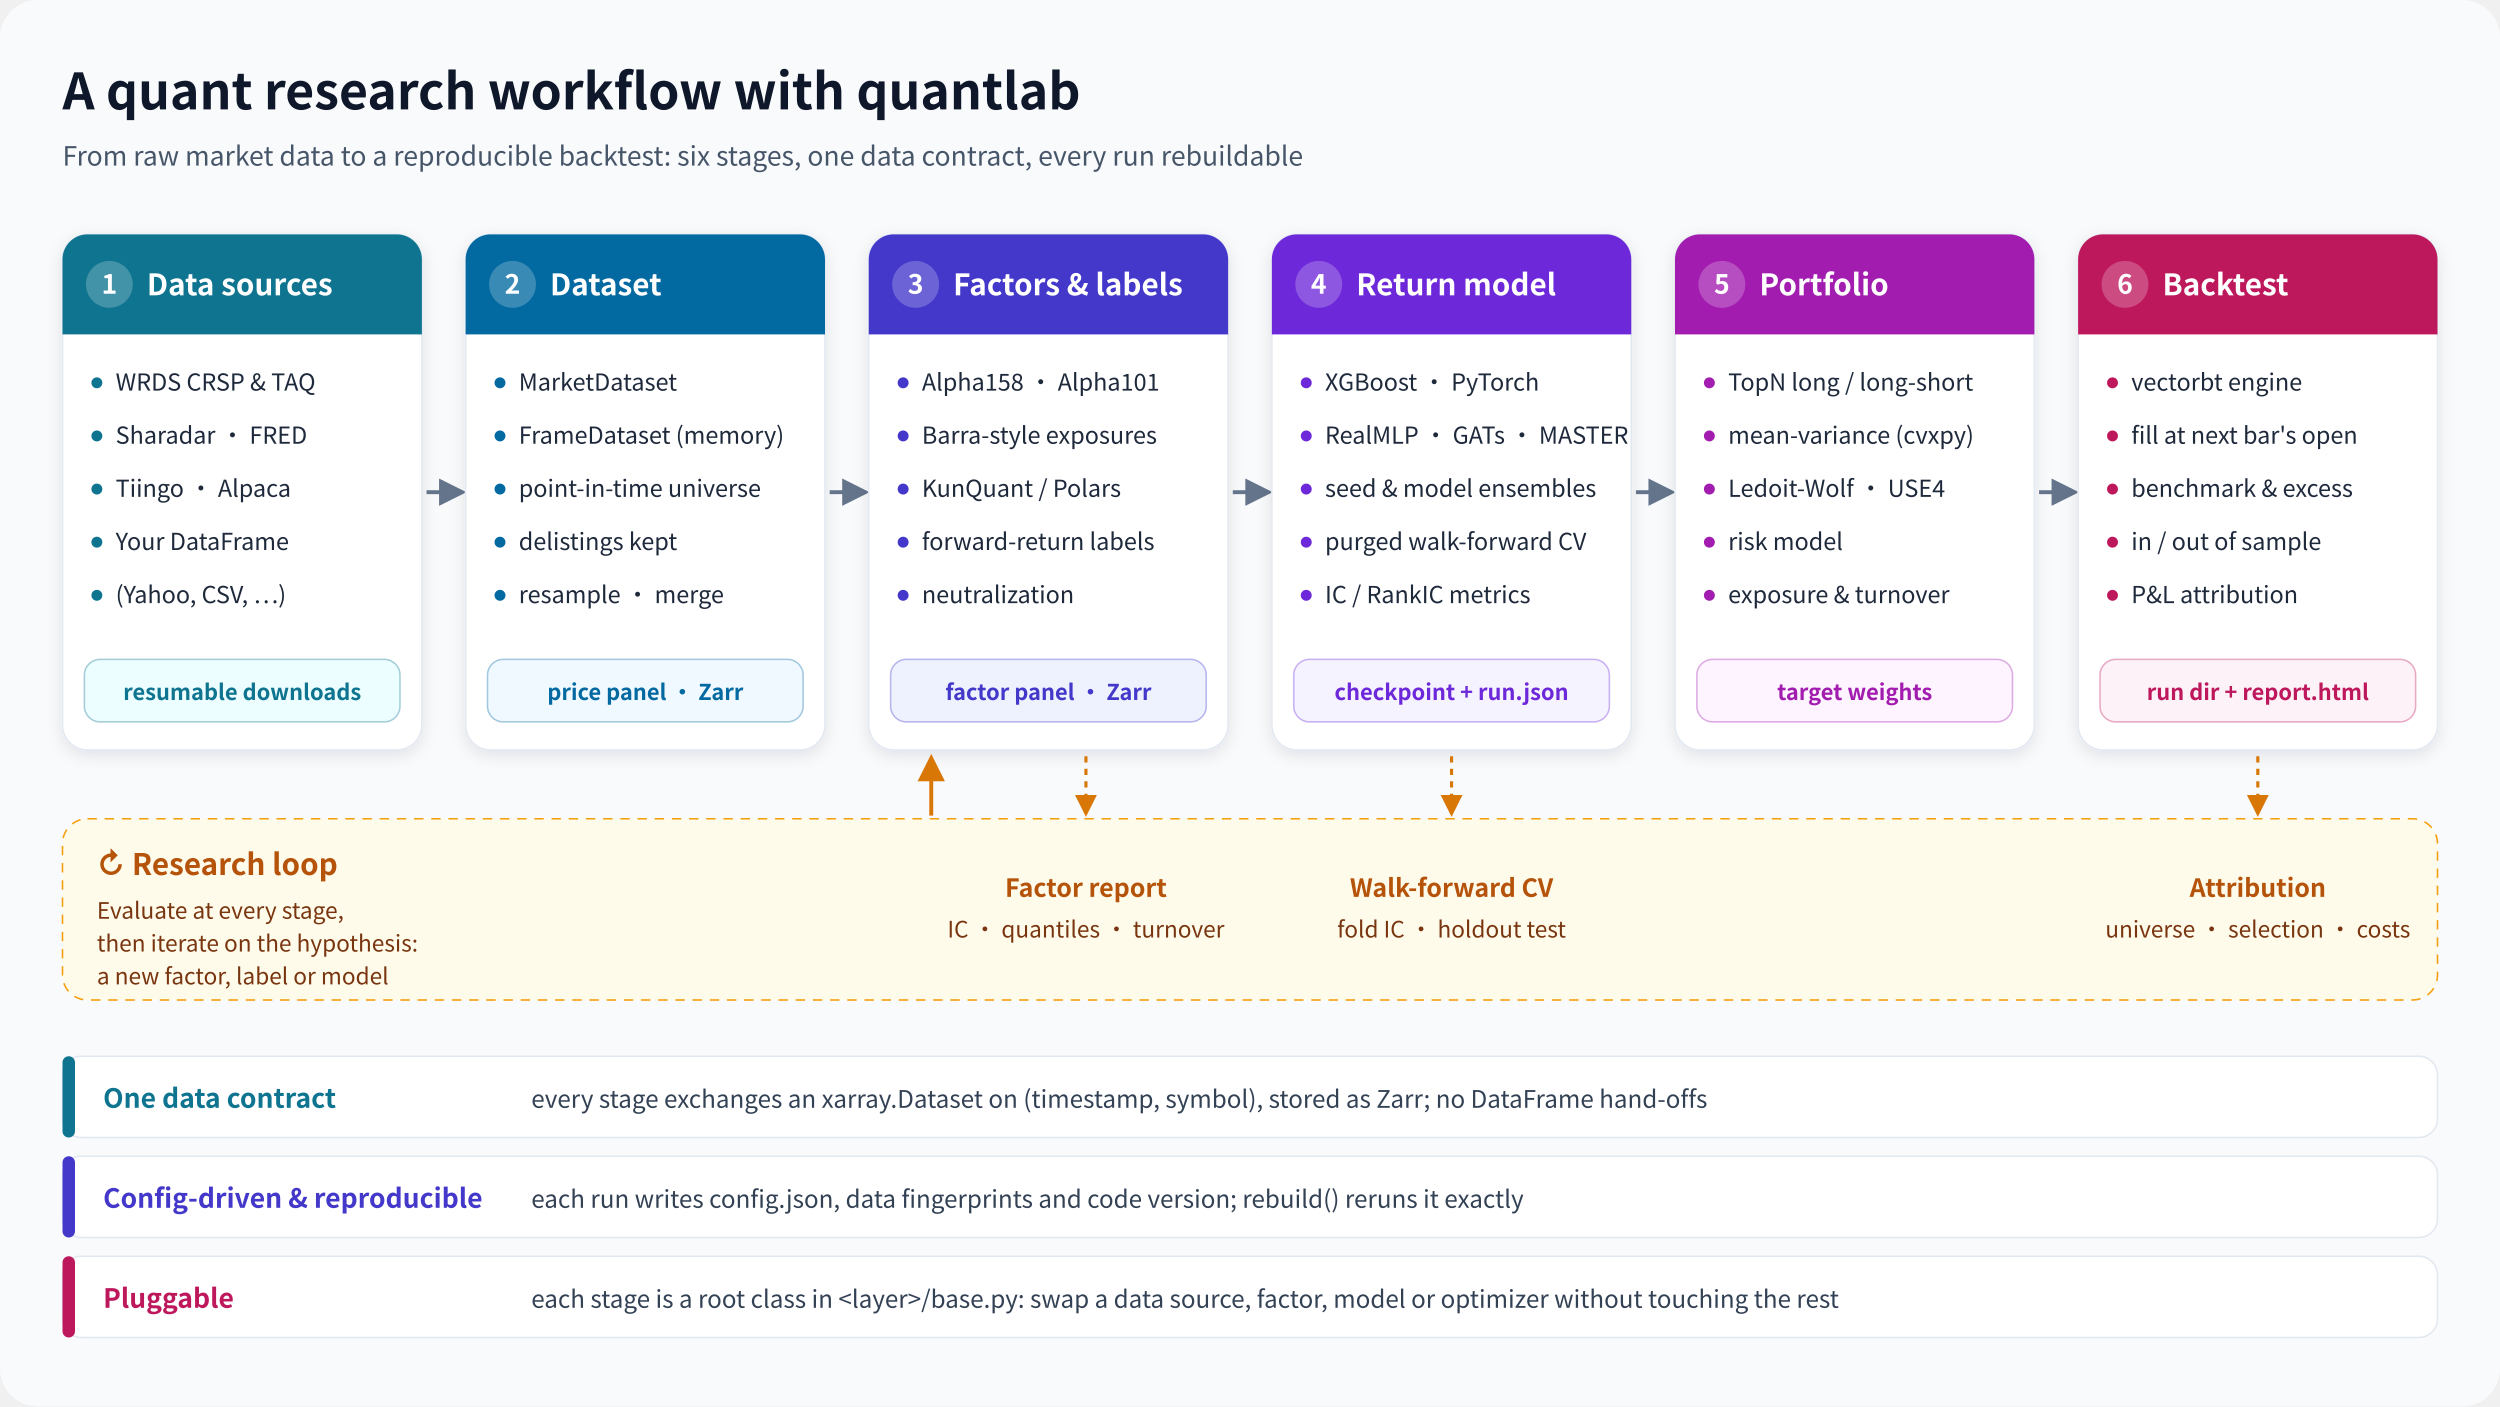
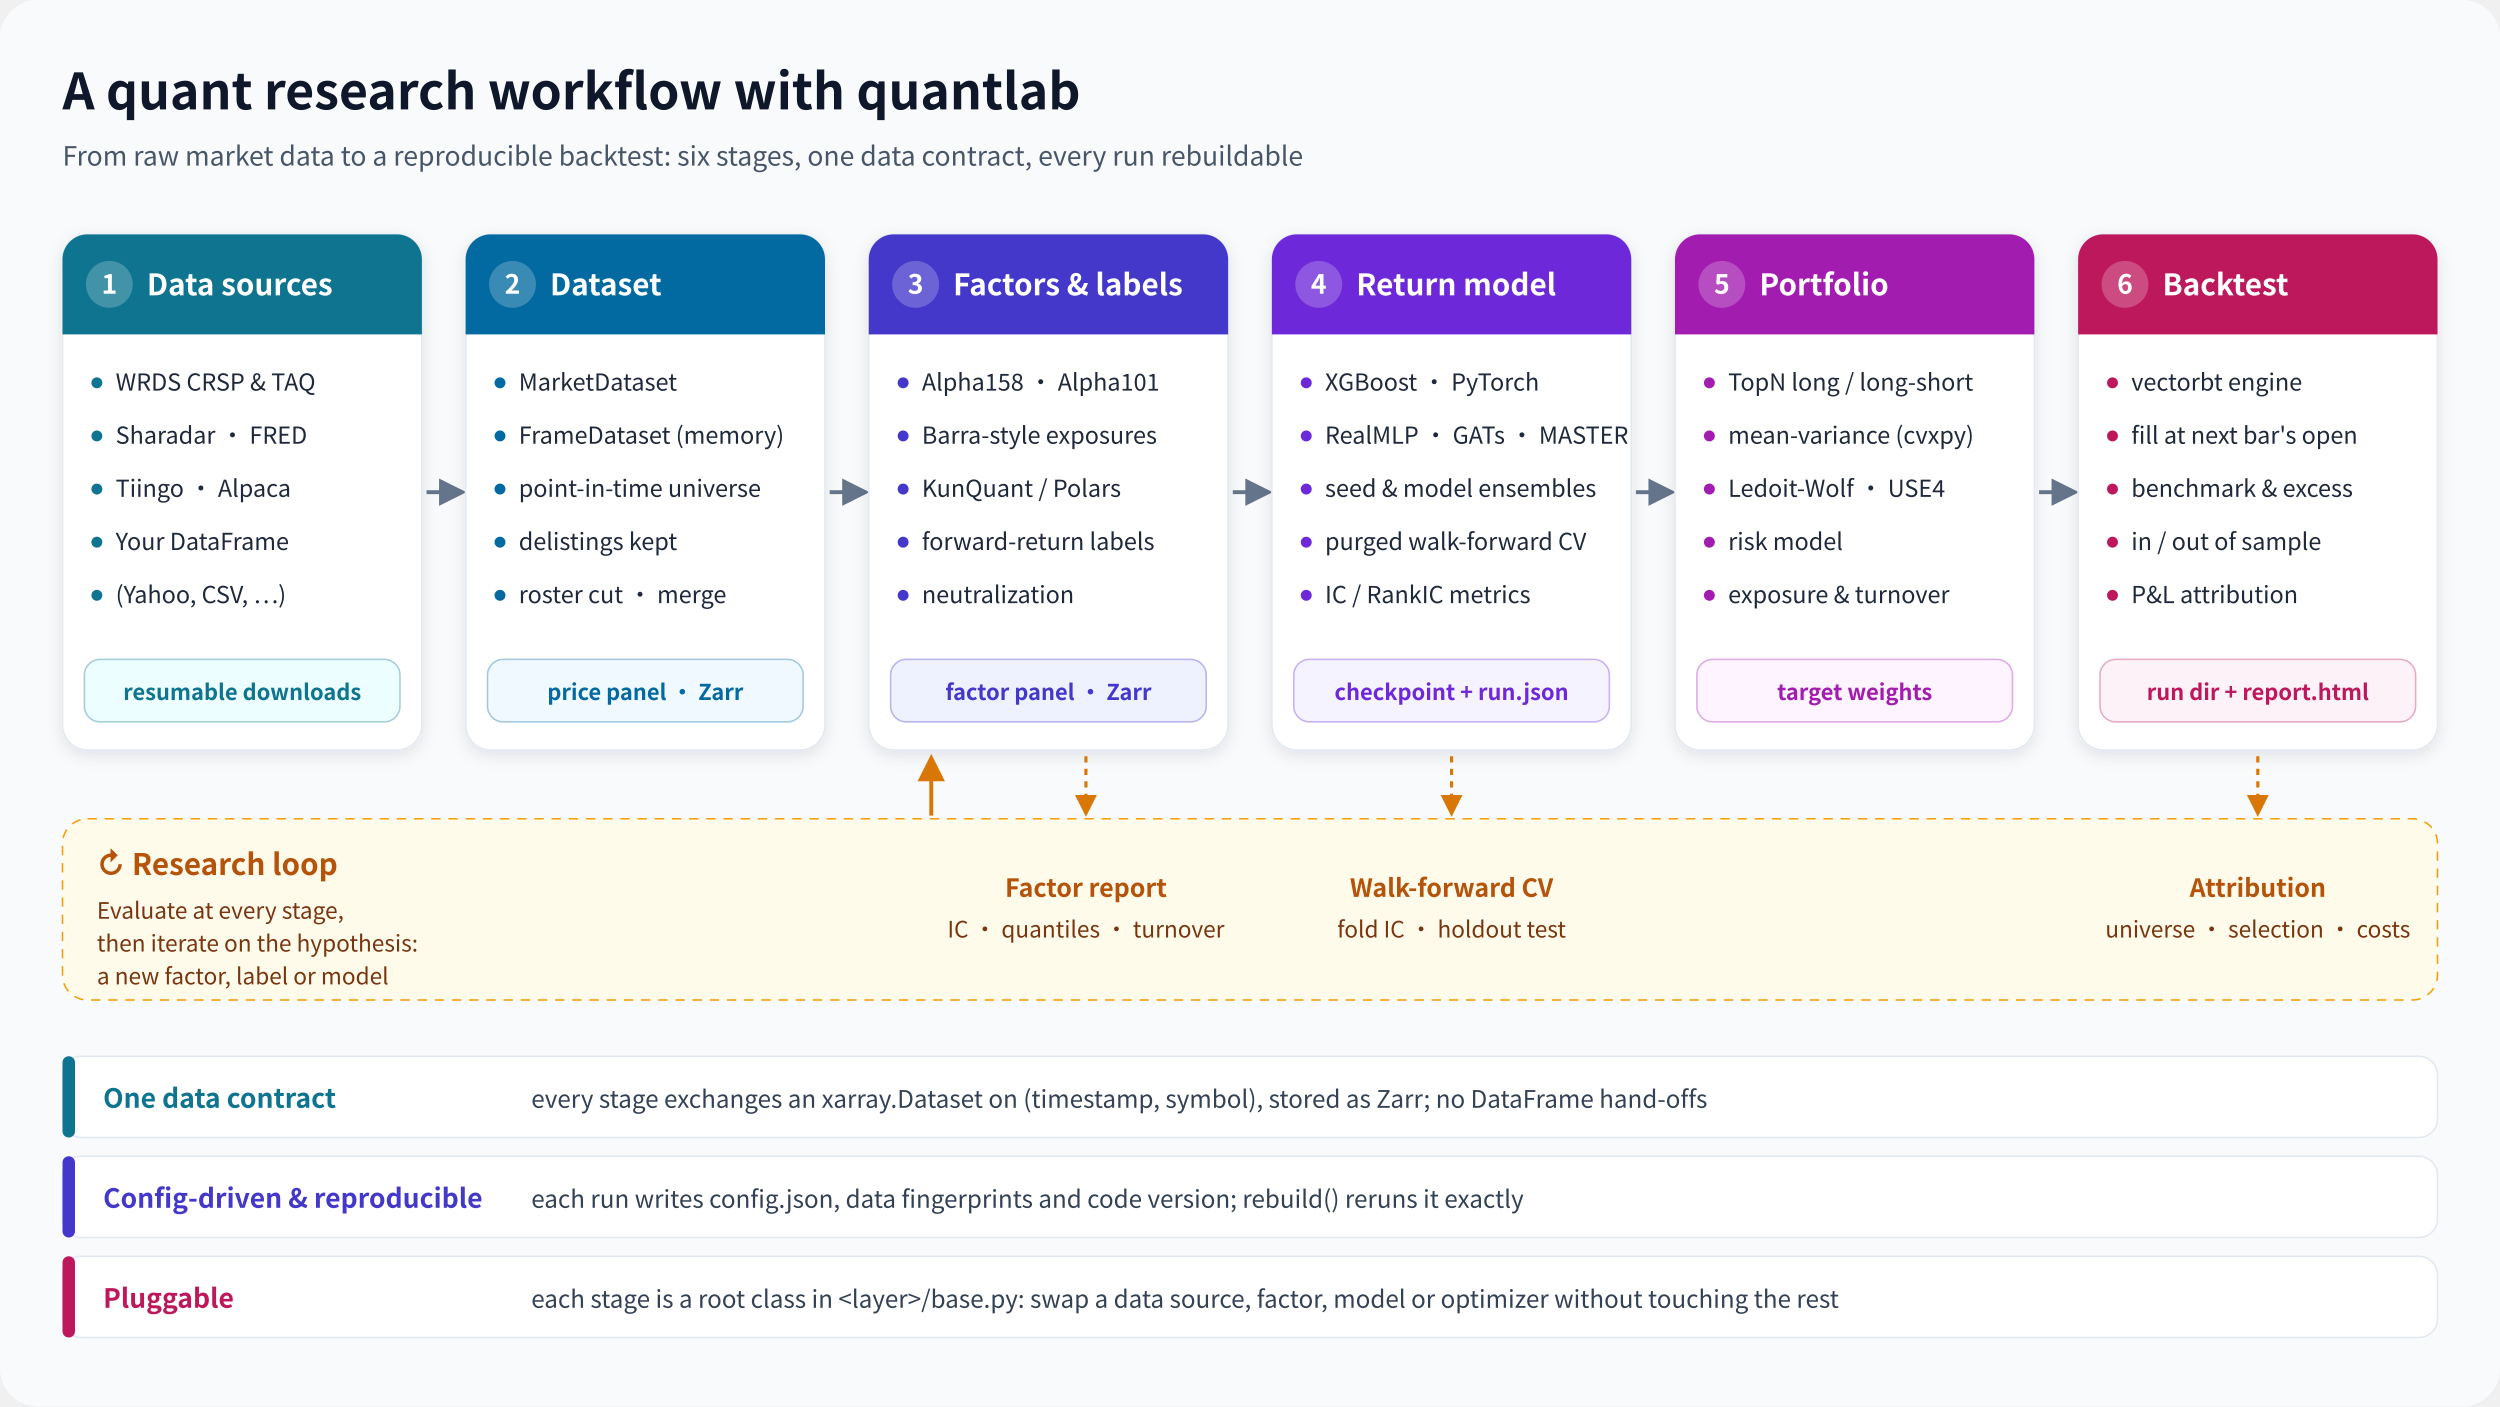
<svg xmlns="http://www.w3.org/2000/svg" width="1600" height="900" viewBox="0 0 1600 900">
  <defs>
    <filter id="sh" x="-10%" y="-10%" width="120%" height="130%">
      <feDropShadow dx="0" dy="3" stdDeviation="5" flood-color="#0f172a" flood-opacity="0.10" />
    </filter>
    <marker id="ar" viewBox="0 0 10 10" refX="8" refY="5" markerWidth="7" markerHeight="7" orient="auto-start-reverse">
      <path d="M0,0 L10,5 L0,10 z" fill="#64748b" />
    </marker>
    <marker id="arl" viewBox="0 0 10 10" refX="8" refY="5" markerWidth="7" markerHeight="7" orient="auto-start-reverse">
      <path d="M0,0 L10,5 L0,10 z" fill="#d97706" />
    </marker>
    <linearGradient id="spine" x1="0" x2="1">
      <stop offset="0" stop-color="#0e7490" />
      <stop offset="1" stop-color="#be185d" />
    </linearGradient>
  </defs>
  <rect width="1600" height="900" rx="24" fill="#f8fafc" />
  <text x="40.0" y="70.0" font-size="32" fill="#0f172a" font-weight="700" text-anchor="start" font-family="-apple-system, BlinkMacSystemFont, 'Segoe UI', 'PingFang SC', 'Hiragino Sans GB', 'Microsoft YaHei', 'Noto Sans CJK SC', Helvetica, Arial, sans-serif">A quant research workflow with quantlab</text>
  <text x="40.0" y="106.0" font-size="17" fill="#475569" font-weight="400" text-anchor="start" font-family="-apple-system, BlinkMacSystemFont, 'Segoe UI', 'PingFang SC', 'Hiragino Sans GB', 'Microsoft YaHei', 'Noto Sans CJK SC', Helvetica, Arial, sans-serif">From raw market data to a reproducible backtest: six stages, one data contract, every run rebuildable</text>
  <rect x="40.0" y="150" width="230.0" height="330" rx="16" fill="#ffffff" stroke="#e2e8f0" filter="url(#sh)" />
  <path d="M40.0,166 a16,16 0 0 1 16,-16 h198.0 a16,16 0 0 1 16,16 v48 h-230.0 z" fill="#0e7490" />
  <circle cx="70.0" cy="182" r="15" fill="#ffffff" fill-opacity="0.22" />
  <text x="70.0" y="188.0" font-size="17" fill="#ffffff" font-weight="700" text-anchor="middle" font-family="-apple-system, BlinkMacSystemFont, 'Segoe UI', 'PingFang SC', 'Hiragino Sans GB', 'Microsoft YaHei', 'Noto Sans CJK SC', Helvetica, Arial, sans-serif">1</text>
  <text x="94.0" y="189.0" font-size="19" fill="#ffffff" font-weight="700" text-anchor="start" font-family="-apple-system, BlinkMacSystemFont, 'Segoe UI', 'PingFang SC', 'Hiragino Sans GB', 'Microsoft YaHei', 'Noto Sans CJK SC', Helvetica, Arial, sans-serif">Data sources</text>
  <circle cx="62.0" cy="245" r="3.5" fill="#0e7490" />
  <text x="74.0" y="250.0" font-size="15" fill="#1e293b" font-weight="400" text-anchor="start" font-family="-apple-system, BlinkMacSystemFont, 'Segoe UI', 'PingFang SC', 'Hiragino Sans GB', 'Microsoft YaHei', 'Noto Sans CJK SC', Helvetica, Arial, sans-serif">WRDS CRSP &amp; TAQ</text>
  <circle cx="62.0" cy="279" r="3.5" fill="#0e7490" />
  <text x="74.0" y="284.0" font-size="15" fill="#1e293b" font-weight="400" text-anchor="start" font-family="-apple-system, BlinkMacSystemFont, 'Segoe UI', 'PingFang SC', 'Hiragino Sans GB', 'Microsoft YaHei', 'Noto Sans CJK SC', Helvetica, Arial, sans-serif">Sharadar · FRED</text>
  <circle cx="62.0" cy="313" r="3.5" fill="#0e7490" />
  <text x="74.0" y="318.0" font-size="15" fill="#1e293b" font-weight="400" text-anchor="start" font-family="-apple-system, BlinkMacSystemFont, 'Segoe UI', 'PingFang SC', 'Hiragino Sans GB', 'Microsoft YaHei', 'Noto Sans CJK SC', Helvetica, Arial, sans-serif">Tiingo · Alpaca</text>
  <circle cx="62.0" cy="347" r="3.5" fill="#0e7490" />
  <text x="74.0" y="352.0" font-size="15" fill="#1e293b" font-weight="400" text-anchor="start" font-family="-apple-system, BlinkMacSystemFont, 'Segoe UI', 'PingFang SC', 'Hiragino Sans GB', 'Microsoft YaHei', 'Noto Sans CJK SC', Helvetica, Arial, sans-serif">Your DataFrame</text>
  <circle cx="62.0" cy="381" r="3.5" fill="#0e7490" />
  <text x="74.0" y="386.0" font-size="15" fill="#1e293b" font-weight="400" text-anchor="start" font-family="-apple-system, BlinkMacSystemFont, 'Segoe UI', 'PingFang SC', 'Hiragino Sans GB', 'Microsoft YaHei', 'Noto Sans CJK SC', Helvetica, Arial, sans-serif">(Yahoo, CSV, …)</text>
  <rect x="54.0" y="422" width="202.0" height="40" rx="10" fill="#ecfeff" stroke="#0e7490" stroke-opacity="0.35" />
  <text x="155.0" y="448.0" font-size="14" fill="#0e7490" font-weight="600" text-anchor="middle" font-family="-apple-system, BlinkMacSystemFont, 'Segoe UI', 'PingFang SC', 'Hiragino Sans GB', 'Microsoft YaHei', 'Noto Sans CJK SC', Helvetica, Arial, sans-serif">resumable downloads</text>
  <line x1="273.0" y1="315.0" x2="295.0" y2="315.0" stroke="#64748b" stroke-width="2.5" marker-end="url(#ar)" />
  <rect x="298.0" y="150" width="230.0" height="330" rx="16" fill="#ffffff" stroke="#e2e8f0" filter="url(#sh)" />
  <path d="M298.0,166 a16,16 0 0 1 16,-16 h198.0 a16,16 0 0 1 16,16 v48 h-230.0 z" fill="#0369a1" />
  <circle cx="328.0" cy="182" r="15" fill="#ffffff" fill-opacity="0.22" />
  <text x="328.0" y="188.0" font-size="17" fill="#ffffff" font-weight="700" text-anchor="middle" font-family="-apple-system, BlinkMacSystemFont, 'Segoe UI', 'PingFang SC', 'Hiragino Sans GB', 'Microsoft YaHei', 'Noto Sans CJK SC', Helvetica, Arial, sans-serif">2</text>
  <text x="352.0" y="189.0" font-size="19" fill="#ffffff" font-weight="700" text-anchor="start" font-family="-apple-system, BlinkMacSystemFont, 'Segoe UI', 'PingFang SC', 'Hiragino Sans GB', 'Microsoft YaHei', 'Noto Sans CJK SC', Helvetica, Arial, sans-serif">Dataset</text>
  <circle cx="320.0" cy="245" r="3.5" fill="#0369a1" />
  <text x="332.0" y="250.0" font-size="15" fill="#1e293b" font-weight="400" text-anchor="start" font-family="-apple-system, BlinkMacSystemFont, 'Segoe UI', 'PingFang SC', 'Hiragino Sans GB', 'Microsoft YaHei', 'Noto Sans CJK SC', Helvetica, Arial, sans-serif">MarketDataset</text>
  <circle cx="320.0" cy="279" r="3.5" fill="#0369a1" />
  <text x="332.0" y="284.0" font-size="15" fill="#1e293b" font-weight="400" text-anchor="start" font-family="-apple-system, BlinkMacSystemFont, 'Segoe UI', 'PingFang SC', 'Hiragino Sans GB', 'Microsoft YaHei', 'Noto Sans CJK SC', Helvetica, Arial, sans-serif">FrameDataset (memory)</text>
  <circle cx="320.0" cy="313" r="3.5" fill="#0369a1" />
  <text x="332.0" y="318.0" font-size="15" fill="#1e293b" font-weight="400" text-anchor="start" font-family="-apple-system, BlinkMacSystemFont, 'Segoe UI', 'PingFang SC', 'Hiragino Sans GB', 'Microsoft YaHei', 'Noto Sans CJK SC', Helvetica, Arial, sans-serif">point-in-time universe</text>
  <circle cx="320.0" cy="347" r="3.5" fill="#0369a1" />
  <text x="332.0" y="352.0" font-size="15" fill="#1e293b" font-weight="400" text-anchor="start" font-family="-apple-system, BlinkMacSystemFont, 'Segoe UI', 'PingFang SC', 'Hiragino Sans GB', 'Microsoft YaHei', 'Noto Sans CJK SC', Helvetica, Arial, sans-serif">delistings kept</text>
  <circle cx="320.0" cy="381" r="3.5" fill="#0369a1" />
-   <text x="332.0" y="386.0" font-size="15" fill="#1e293b" font-weight="400" text-anchor="start" font-family="-apple-system, BlinkMacSystemFont, 'Segoe UI', 'PingFang SC', 'Hiragino Sans GB', 'Microsoft YaHei', 'Noto Sans CJK SC', Helvetica, Arial, sans-serif">resample · merge</text>
+   <text x="332.0" y="386.0" font-size="15" fill="#1e293b" font-weight="400" text-anchor="start" font-family="-apple-system, BlinkMacSystemFont, 'Segoe UI', 'PingFang SC', 'Hiragino Sans GB', 'Microsoft YaHei', 'Noto Sans CJK SC', Helvetica, Arial, sans-serif">roster cut · merge</text>
  <rect x="312.0" y="422" width="202.0" height="40" rx="10" fill="#f0f9ff" stroke="#0369a1" stroke-opacity="0.35" />
  <text x="413.0" y="448.0" font-size="14" fill="#0369a1" font-weight="600" text-anchor="middle" font-family="-apple-system, BlinkMacSystemFont, 'Segoe UI', 'PingFang SC', 'Hiragino Sans GB', 'Microsoft YaHei', 'Noto Sans CJK SC', Helvetica, Arial, sans-serif">price panel · Zarr</text>
  <line x1="531.0" y1="315.0" x2="553.0" y2="315.0" stroke="#64748b" stroke-width="2.5" marker-end="url(#ar)" />
  <rect x="556.0" y="150" width="230.0" height="330" rx="16" fill="#ffffff" stroke="#e2e8f0" filter="url(#sh)" />
  <path d="M556.0,166 a16,16 0 0 1 16,-16 h198.0 a16,16 0 0 1 16,16 v48 h-230.0 z" fill="#4338ca" />
  <circle cx="586.0" cy="182" r="15" fill="#ffffff" fill-opacity="0.22" />
  <text x="586.0" y="188.0" font-size="17" fill="#ffffff" font-weight="700" text-anchor="middle" font-family="-apple-system, BlinkMacSystemFont, 'Segoe UI', 'PingFang SC', 'Hiragino Sans GB', 'Microsoft YaHei', 'Noto Sans CJK SC', Helvetica, Arial, sans-serif">3</text>
  <text x="610.0" y="189.0" font-size="19" fill="#ffffff" font-weight="700" text-anchor="start" font-family="-apple-system, BlinkMacSystemFont, 'Segoe UI', 'PingFang SC', 'Hiragino Sans GB', 'Microsoft YaHei', 'Noto Sans CJK SC', Helvetica, Arial, sans-serif">Factors &amp; labels</text>
  <circle cx="578.0" cy="245" r="3.5" fill="#4338ca" />
  <text x="590.0" y="250.0" font-size="15" fill="#1e293b" font-weight="400" text-anchor="start" font-family="-apple-system, BlinkMacSystemFont, 'Segoe UI', 'PingFang SC', 'Hiragino Sans GB', 'Microsoft YaHei', 'Noto Sans CJK SC', Helvetica, Arial, sans-serif">Alpha158 · Alpha101</text>
  <circle cx="578.0" cy="279" r="3.5" fill="#4338ca" />
  <text x="590.0" y="284.0" font-size="15" fill="#1e293b" font-weight="400" text-anchor="start" font-family="-apple-system, BlinkMacSystemFont, 'Segoe UI', 'PingFang SC', 'Hiragino Sans GB', 'Microsoft YaHei', 'Noto Sans CJK SC', Helvetica, Arial, sans-serif">Barra-style exposures</text>
  <circle cx="578.0" cy="313" r="3.5" fill="#4338ca" />
  <text x="590.0" y="318.0" font-size="15" fill="#1e293b" font-weight="400" text-anchor="start" font-family="-apple-system, BlinkMacSystemFont, 'Segoe UI', 'PingFang SC', 'Hiragino Sans GB', 'Microsoft YaHei', 'Noto Sans CJK SC', Helvetica, Arial, sans-serif">KunQuant / Polars</text>
  <circle cx="578.0" cy="347" r="3.5" fill="#4338ca" />
  <text x="590.0" y="352.0" font-size="15" fill="#1e293b" font-weight="400" text-anchor="start" font-family="-apple-system, BlinkMacSystemFont, 'Segoe UI', 'PingFang SC', 'Hiragino Sans GB', 'Microsoft YaHei', 'Noto Sans CJK SC', Helvetica, Arial, sans-serif">forward-return labels</text>
  <circle cx="578.0" cy="381" r="3.5" fill="#4338ca" />
  <text x="590.0" y="386.0" font-size="15" fill="#1e293b" font-weight="400" text-anchor="start" font-family="-apple-system, BlinkMacSystemFont, 'Segoe UI', 'PingFang SC', 'Hiragino Sans GB', 'Microsoft YaHei', 'Noto Sans CJK SC', Helvetica, Arial, sans-serif">neutralization</text>
  <rect x="570.0" y="422" width="202.0" height="40" rx="10" fill="#eef2ff" stroke="#4338ca" stroke-opacity="0.35" />
  <text x="671.0" y="448.0" font-size="14" fill="#4338ca" font-weight="600" text-anchor="middle" font-family="-apple-system, BlinkMacSystemFont, 'Segoe UI', 'PingFang SC', 'Hiragino Sans GB', 'Microsoft YaHei', 'Noto Sans CJK SC', Helvetica, Arial, sans-serif">factor panel · Zarr</text>
  <line x1="789.0" y1="315.0" x2="811.0" y2="315.0" stroke="#64748b" stroke-width="2.5" marker-end="url(#ar)" />
  <rect x="814.0" y="150" width="230.0" height="330" rx="16" fill="#ffffff" stroke="#e2e8f0" filter="url(#sh)" />
  <path d="M814.0,166 a16,16 0 0 1 16,-16 h198.0 a16,16 0 0 1 16,16 v48 h-230.0 z" fill="#6d28d9" />
  <circle cx="844.0" cy="182" r="15" fill="#ffffff" fill-opacity="0.22" />
  <text x="844.0" y="188.0" font-size="17" fill="#ffffff" font-weight="700" text-anchor="middle" font-family="-apple-system, BlinkMacSystemFont, 'Segoe UI', 'PingFang SC', 'Hiragino Sans GB', 'Microsoft YaHei', 'Noto Sans CJK SC', Helvetica, Arial, sans-serif">4</text>
  <text x="868.0" y="189.0" font-size="19" fill="#ffffff" font-weight="700" text-anchor="start" font-family="-apple-system, BlinkMacSystemFont, 'Segoe UI', 'PingFang SC', 'Hiragino Sans GB', 'Microsoft YaHei', 'Noto Sans CJK SC', Helvetica, Arial, sans-serif">Return model</text>
  <circle cx="836.0" cy="245" r="3.5" fill="#6d28d9" />
  <text x="848.0" y="250.0" font-size="15" fill="#1e293b" font-weight="400" text-anchor="start" font-family="-apple-system, BlinkMacSystemFont, 'Segoe UI', 'PingFang SC', 'Hiragino Sans GB', 'Microsoft YaHei', 'Noto Sans CJK SC', Helvetica, Arial, sans-serif">XGBoost · PyTorch</text>
  <circle cx="836.0" cy="279" r="3.5" fill="#6d28d9" />
  <text x="848.0" y="284.0" font-size="15" fill="#1e293b" font-weight="400" text-anchor="start" font-family="-apple-system, BlinkMacSystemFont, 'Segoe UI', 'PingFang SC', 'Hiragino Sans GB', 'Microsoft YaHei', 'Noto Sans CJK SC', Helvetica, Arial, sans-serif">RealMLP · GATs · MASTER</text>
  <circle cx="836.0" cy="313" r="3.5" fill="#6d28d9" />
  <text x="848.0" y="318.0" font-size="15" fill="#1e293b" font-weight="400" text-anchor="start" font-family="-apple-system, BlinkMacSystemFont, 'Segoe UI', 'PingFang SC', 'Hiragino Sans GB', 'Microsoft YaHei', 'Noto Sans CJK SC', Helvetica, Arial, sans-serif">seed &amp; model ensembles</text>
  <circle cx="836.0" cy="347" r="3.5" fill="#6d28d9" />
  <text x="848.0" y="352.0" font-size="15" fill="#1e293b" font-weight="400" text-anchor="start" font-family="-apple-system, BlinkMacSystemFont, 'Segoe UI', 'PingFang SC', 'Hiragino Sans GB', 'Microsoft YaHei', 'Noto Sans CJK SC', Helvetica, Arial, sans-serif">purged walk-forward CV</text>
  <circle cx="836.0" cy="381" r="3.5" fill="#6d28d9" />
  <text x="848.0" y="386.0" font-size="15" fill="#1e293b" font-weight="400" text-anchor="start" font-family="-apple-system, BlinkMacSystemFont, 'Segoe UI', 'PingFang SC', 'Hiragino Sans GB', 'Microsoft YaHei', 'Noto Sans CJK SC', Helvetica, Arial, sans-serif">IC / RankIC metrics</text>
  <rect x="828.0" y="422" width="202.0" height="40" rx="10" fill="#f5f3ff" stroke="#6d28d9" stroke-opacity="0.35" />
  <text x="929.0" y="448.0" font-size="14" fill="#6d28d9" font-weight="600" text-anchor="middle" font-family="-apple-system, BlinkMacSystemFont, 'Segoe UI', 'PingFang SC', 'Hiragino Sans GB', 'Microsoft YaHei', 'Noto Sans CJK SC', Helvetica, Arial, sans-serif">checkpoint + run.json</text>
  <line x1="1047.0" y1="315.0" x2="1069.0" y2="315.0" stroke="#64748b" stroke-width="2.5" marker-end="url(#ar)" />
  <rect x="1072.0" y="150" width="230.0" height="330" rx="16" fill="#ffffff" stroke="#e2e8f0" filter="url(#sh)" />
  <path d="M1072.0,166 a16,16 0 0 1 16,-16 h198.0 a16,16 0 0 1 16,16 v48 h-230.0 z" fill="#a21caf" />
  <circle cx="1102.0" cy="182" r="15" fill="#ffffff" fill-opacity="0.22" />
  <text x="1102.0" y="188.0" font-size="17" fill="#ffffff" font-weight="700" text-anchor="middle" font-family="-apple-system, BlinkMacSystemFont, 'Segoe UI', 'PingFang SC', 'Hiragino Sans GB', 'Microsoft YaHei', 'Noto Sans CJK SC', Helvetica, Arial, sans-serif">5</text>
  <text x="1126.0" y="189.0" font-size="19" fill="#ffffff" font-weight="700" text-anchor="start" font-family="-apple-system, BlinkMacSystemFont, 'Segoe UI', 'PingFang SC', 'Hiragino Sans GB', 'Microsoft YaHei', 'Noto Sans CJK SC', Helvetica, Arial, sans-serif">Portfolio</text>
  <circle cx="1094.0" cy="245" r="3.5" fill="#a21caf" />
  <text x="1106.0" y="250.0" font-size="15" fill="#1e293b" font-weight="400" text-anchor="start" font-family="-apple-system, BlinkMacSystemFont, 'Segoe UI', 'PingFang SC', 'Hiragino Sans GB', 'Microsoft YaHei', 'Noto Sans CJK SC', Helvetica, Arial, sans-serif">TopN long / long-short</text>
  <circle cx="1094.0" cy="279" r="3.5" fill="#a21caf" />
  <text x="1106.0" y="284.0" font-size="15" fill="#1e293b" font-weight="400" text-anchor="start" font-family="-apple-system, BlinkMacSystemFont, 'Segoe UI', 'PingFang SC', 'Hiragino Sans GB', 'Microsoft YaHei', 'Noto Sans CJK SC', Helvetica, Arial, sans-serif">mean-variance (cvxpy)</text>
  <circle cx="1094.0" cy="313" r="3.5" fill="#a21caf" />
  <text x="1106.0" y="318.0" font-size="15" fill="#1e293b" font-weight="400" text-anchor="start" font-family="-apple-system, BlinkMacSystemFont, 'Segoe UI', 'PingFang SC', 'Hiragino Sans GB', 'Microsoft YaHei', 'Noto Sans CJK SC', Helvetica, Arial, sans-serif">Ledoit-Wolf · USE4</text>
  <circle cx="1094.0" cy="347" r="3.5" fill="#a21caf" />
  <text x="1106.0" y="352.0" font-size="15" fill="#1e293b" font-weight="400" text-anchor="start" font-family="-apple-system, BlinkMacSystemFont, 'Segoe UI', 'PingFang SC', 'Hiragino Sans GB', 'Microsoft YaHei', 'Noto Sans CJK SC', Helvetica, Arial, sans-serif">risk model</text>
  <circle cx="1094.0" cy="381" r="3.5" fill="#a21caf" />
  <text x="1106.0" y="386.0" font-size="15" fill="#1e293b" font-weight="400" text-anchor="start" font-family="-apple-system, BlinkMacSystemFont, 'Segoe UI', 'PingFang SC', 'Hiragino Sans GB', 'Microsoft YaHei', 'Noto Sans CJK SC', Helvetica, Arial, sans-serif">exposure &amp; turnover</text>
  <rect x="1086.0" y="422" width="202.0" height="40" rx="10" fill="#fdf4ff" stroke="#a21caf" stroke-opacity="0.35" />
  <text x="1187.0" y="448.0" font-size="14" fill="#a21caf" font-weight="600" text-anchor="middle" font-family="-apple-system, BlinkMacSystemFont, 'Segoe UI', 'PingFang SC', 'Hiragino Sans GB', 'Microsoft YaHei', 'Noto Sans CJK SC', Helvetica, Arial, sans-serif">target weights</text>
  <line x1="1305.0" y1="315.0" x2="1327.0" y2="315.0" stroke="#64748b" stroke-width="2.5" marker-end="url(#ar)" />
  <rect x="1330.0" y="150" width="230.0" height="330" rx="16" fill="#ffffff" stroke="#e2e8f0" filter="url(#sh)" />
  <path d="M1330.0,166 a16,16 0 0 1 16,-16 h198.0 a16,16 0 0 1 16,16 v48 h-230.0 z" fill="#be185d" />
  <circle cx="1360.0" cy="182" r="15" fill="#ffffff" fill-opacity="0.22" />
  <text x="1360.0" y="188.0" font-size="17" fill="#ffffff" font-weight="700" text-anchor="middle" font-family="-apple-system, BlinkMacSystemFont, 'Segoe UI', 'PingFang SC', 'Hiragino Sans GB', 'Microsoft YaHei', 'Noto Sans CJK SC', Helvetica, Arial, sans-serif">6</text>
  <text x="1384.0" y="189.0" font-size="19" fill="#ffffff" font-weight="700" text-anchor="start" font-family="-apple-system, BlinkMacSystemFont, 'Segoe UI', 'PingFang SC', 'Hiragino Sans GB', 'Microsoft YaHei', 'Noto Sans CJK SC', Helvetica, Arial, sans-serif">Backtest</text>
  <circle cx="1352.0" cy="245" r="3.5" fill="#be185d" />
  <text x="1364.0" y="250.0" font-size="15" fill="#1e293b" font-weight="400" text-anchor="start" font-family="-apple-system, BlinkMacSystemFont, 'Segoe UI', 'PingFang SC', 'Hiragino Sans GB', 'Microsoft YaHei', 'Noto Sans CJK SC', Helvetica, Arial, sans-serif">vectorbt engine</text>
  <circle cx="1352.0" cy="279" r="3.5" fill="#be185d" />
  <text x="1364.0" y="284.0" font-size="15" fill="#1e293b" font-weight="400" text-anchor="start" font-family="-apple-system, BlinkMacSystemFont, 'Segoe UI', 'PingFang SC', 'Hiragino Sans GB', 'Microsoft YaHei', 'Noto Sans CJK SC', Helvetica, Arial, sans-serif">fill at next bar's open</text>
  <circle cx="1352.0" cy="313" r="3.5" fill="#be185d" />
  <text x="1364.0" y="318.0" font-size="15" fill="#1e293b" font-weight="400" text-anchor="start" font-family="-apple-system, BlinkMacSystemFont, 'Segoe UI', 'PingFang SC', 'Hiragino Sans GB', 'Microsoft YaHei', 'Noto Sans CJK SC', Helvetica, Arial, sans-serif">benchmark &amp; excess</text>
  <circle cx="1352.0" cy="347" r="3.5" fill="#be185d" />
  <text x="1364.0" y="352.0" font-size="15" fill="#1e293b" font-weight="400" text-anchor="start" font-family="-apple-system, BlinkMacSystemFont, 'Segoe UI', 'PingFang SC', 'Hiragino Sans GB', 'Microsoft YaHei', 'Noto Sans CJK SC', Helvetica, Arial, sans-serif">in / out of sample</text>
  <circle cx="1352.0" cy="381" r="3.5" fill="#be185d" />
  <text x="1364.0" y="386.0" font-size="15" fill="#1e293b" font-weight="400" text-anchor="start" font-family="-apple-system, BlinkMacSystemFont, 'Segoe UI', 'PingFang SC', 'Hiragino Sans GB', 'Microsoft YaHei', 'Noto Sans CJK SC', Helvetica, Arial, sans-serif">P&amp;L attribution</text>
  <rect x="1344.0" y="422" width="202.0" height="40" rx="10" fill="#fdf2f8" stroke="#be185d" stroke-opacity="0.35" />
  <text x="1445.0" y="448.0" font-size="14" fill="#be185d" font-weight="600" text-anchor="middle" font-family="-apple-system, BlinkMacSystemFont, 'Segoe UI', 'PingFang SC', 'Hiragino Sans GB', 'Microsoft YaHei', 'Noto Sans CJK SC', Helvetica, Arial, sans-serif">run dir + report.html</text>
  <rect x="40.0" y="524" width="1520.0" height="116" rx="16" fill="#fffbeb" stroke="#f59e0b" stroke-dasharray="6 5" />
  <text x="62.0" y="560.0" font-size="19" fill="#b45309" font-weight="700" text-anchor="start" font-family="-apple-system, BlinkMacSystemFont, 'Segoe UI', 'PingFang SC', 'Hiragino Sans GB', 'Microsoft YaHei', 'Noto Sans CJK SC', Helvetica, Arial, sans-serif">↻ Research loop</text>
  <text x="62.0" y="588.0" font-size="14.5" fill="#78350f" font-weight="400" text-anchor="start" font-family="-apple-system, BlinkMacSystemFont, 'Segoe UI', 'PingFang SC', 'Hiragino Sans GB', 'Microsoft YaHei', 'Noto Sans CJK SC', Helvetica, Arial, sans-serif">Evaluate at every stage,</text>
  <text x="62.0" y="609.0" font-size="14.5" fill="#78350f" font-weight="400" text-anchor="start" font-family="-apple-system, BlinkMacSystemFont, 'Segoe UI', 'PingFang SC', 'Hiragino Sans GB', 'Microsoft YaHei', 'Noto Sans CJK SC', Helvetica, Arial, sans-serif">then iterate on the hypothesis:</text>
  <text x="62.0" y="630.0" font-size="14.5" fill="#78350f" font-weight="400" text-anchor="start" font-family="-apple-system, BlinkMacSystemFont, 'Segoe UI', 'PingFang SC', 'Hiragino Sans GB', 'Microsoft YaHei', 'Noto Sans CJK SC', Helvetica, Arial, sans-serif">a new factor, label or model</text>
  <line x1="695.0" y1="484" x2="695.0" y2="520" stroke="#d97706" stroke-width="2" stroke-dasharray="4 4" marker-end="url(#arl)" />
  <text x="695.0" y="574.0" font-size="16" fill="#b45309" font-weight="700" text-anchor="middle" font-family="-apple-system, BlinkMacSystemFont, 'Segoe UI', 'PingFang SC', 'Hiragino Sans GB', 'Microsoft YaHei', 'Noto Sans CJK SC', Helvetica, Arial, sans-serif">Factor report</text>
  <text x="695.0" y="600.0" font-size="14.5" fill="#78350f" font-weight="400" text-anchor="middle" font-family="-apple-system, BlinkMacSystemFont, 'Segoe UI', 'PingFang SC', 'Hiragino Sans GB', 'Microsoft YaHei', 'Noto Sans CJK SC', Helvetica, Arial, sans-serif">IC · quantiles · turnover</text>
  <line x1="929.0" y1="484" x2="929.0" y2="520" stroke="#d97706" stroke-width="2" stroke-dasharray="4 4" marker-end="url(#arl)" />
  <text x="929.0" y="574.0" font-size="16" fill="#b45309" font-weight="700" text-anchor="middle" font-family="-apple-system, BlinkMacSystemFont, 'Segoe UI', 'PingFang SC', 'Hiragino Sans GB', 'Microsoft YaHei', 'Noto Sans CJK SC', Helvetica, Arial, sans-serif">Walk-forward CV</text>
  <text x="929.0" y="600.0" font-size="14.5" fill="#78350f" font-weight="400" text-anchor="middle" font-family="-apple-system, BlinkMacSystemFont, 'Segoe UI', 'PingFang SC', 'Hiragino Sans GB', 'Microsoft YaHei', 'Noto Sans CJK SC', Helvetica, Arial, sans-serif">fold IC · holdout test</text>
  <line x1="1445.0" y1="484" x2="1445.0" y2="520" stroke="#d97706" stroke-width="2" stroke-dasharray="4 4" marker-end="url(#arl)" />
  <text x="1445.0" y="574.0" font-size="16" fill="#b45309" font-weight="700" text-anchor="middle" font-family="-apple-system, BlinkMacSystemFont, 'Segoe UI', 'PingFang SC', 'Hiragino Sans GB', 'Microsoft YaHei', 'Noto Sans CJK SC', Helvetica, Arial, sans-serif">Attribution</text>
  <text x="1445.0" y="600.0" font-size="14.5" fill="#78350f" font-weight="400" text-anchor="middle" font-family="-apple-system, BlinkMacSystemFont, 'Segoe UI', 'PingFang SC', 'Hiragino Sans GB', 'Microsoft YaHei', 'Noto Sans CJK SC', Helvetica, Arial, sans-serif">universe · selection · costs</text>
  <line x1="596.0" y1="522" x2="596.0" y2="486" stroke="#d97706" stroke-width="2.5" marker-end="url(#arl)" />
  <rect x="40" y="676" width="1520" height="52" rx="12" fill="#ffffff" stroke="#e2e8f0" />
  <rect x="40" y="676" width="8" height="52" rx="4" fill="#0e7490" />
  <text x="66.0" y="709.0" font-size="17" fill="#0e7490" font-weight="700" text-anchor="start" font-family="-apple-system, BlinkMacSystemFont, 'Segoe UI', 'PingFang SC', 'Hiragino Sans GB', 'Microsoft YaHei', 'Noto Sans CJK SC', Helvetica, Arial, sans-serif">One data contract</text>
  <text x="340.0" y="709.0" font-size="15.5" fill="#334155" font-weight="400" text-anchor="start" font-family="-apple-system, BlinkMacSystemFont, 'Segoe UI', 'PingFang SC', 'Hiragino Sans GB', 'Microsoft YaHei', 'Noto Sans CJK SC', Helvetica, Arial, sans-serif">every stage exchanges an xarray.Dataset on (timestamp, symbol), stored as Zarr; no DataFrame hand-offs</text>
  <rect x="40" y="740" width="1520" height="52" rx="12" fill="#ffffff" stroke="#e2e8f0" />
  <rect x="40" y="740" width="8" height="52" rx="4" fill="#4338ca" />
  <text x="66.0" y="773.0" font-size="17" fill="#4338ca" font-weight="700" text-anchor="start" font-family="-apple-system, BlinkMacSystemFont, 'Segoe UI', 'PingFang SC', 'Hiragino Sans GB', 'Microsoft YaHei', 'Noto Sans CJK SC', Helvetica, Arial, sans-serif">Config-driven &amp; reproducible</text>
  <text x="340.0" y="773.0" font-size="15.5" fill="#334155" font-weight="400" text-anchor="start" font-family="-apple-system, BlinkMacSystemFont, 'Segoe UI', 'PingFang SC', 'Hiragino Sans GB', 'Microsoft YaHei', 'Noto Sans CJK SC', Helvetica, Arial, sans-serif">each run writes config.json, data fingerprints and code version; rebuild() reruns it exactly</text>
  <rect x="40" y="804" width="1520" height="52" rx="12" fill="#ffffff" stroke="#e2e8f0" />
  <rect x="40" y="804" width="8" height="52" rx="4" fill="#be185d" />
  <text x="66.0" y="837.0" font-size="17" fill="#be185d" font-weight="700" text-anchor="start" font-family="-apple-system, BlinkMacSystemFont, 'Segoe UI', 'PingFang SC', 'Hiragino Sans GB', 'Microsoft YaHei', 'Noto Sans CJK SC', Helvetica, Arial, sans-serif">Pluggable</text>
  <text x="340.0" y="837.0" font-size="15.5" fill="#334155" font-weight="400" text-anchor="start" font-family="-apple-system, BlinkMacSystemFont, 'Segoe UI', 'PingFang SC', 'Hiragino Sans GB', 'Microsoft YaHei', 'Noto Sans CJK SC', Helvetica, Arial, sans-serif">each stage is a root class in &lt;layer&gt;/base.py: swap a data source, factor, model or optimizer without touching the rest</text>
</svg>
